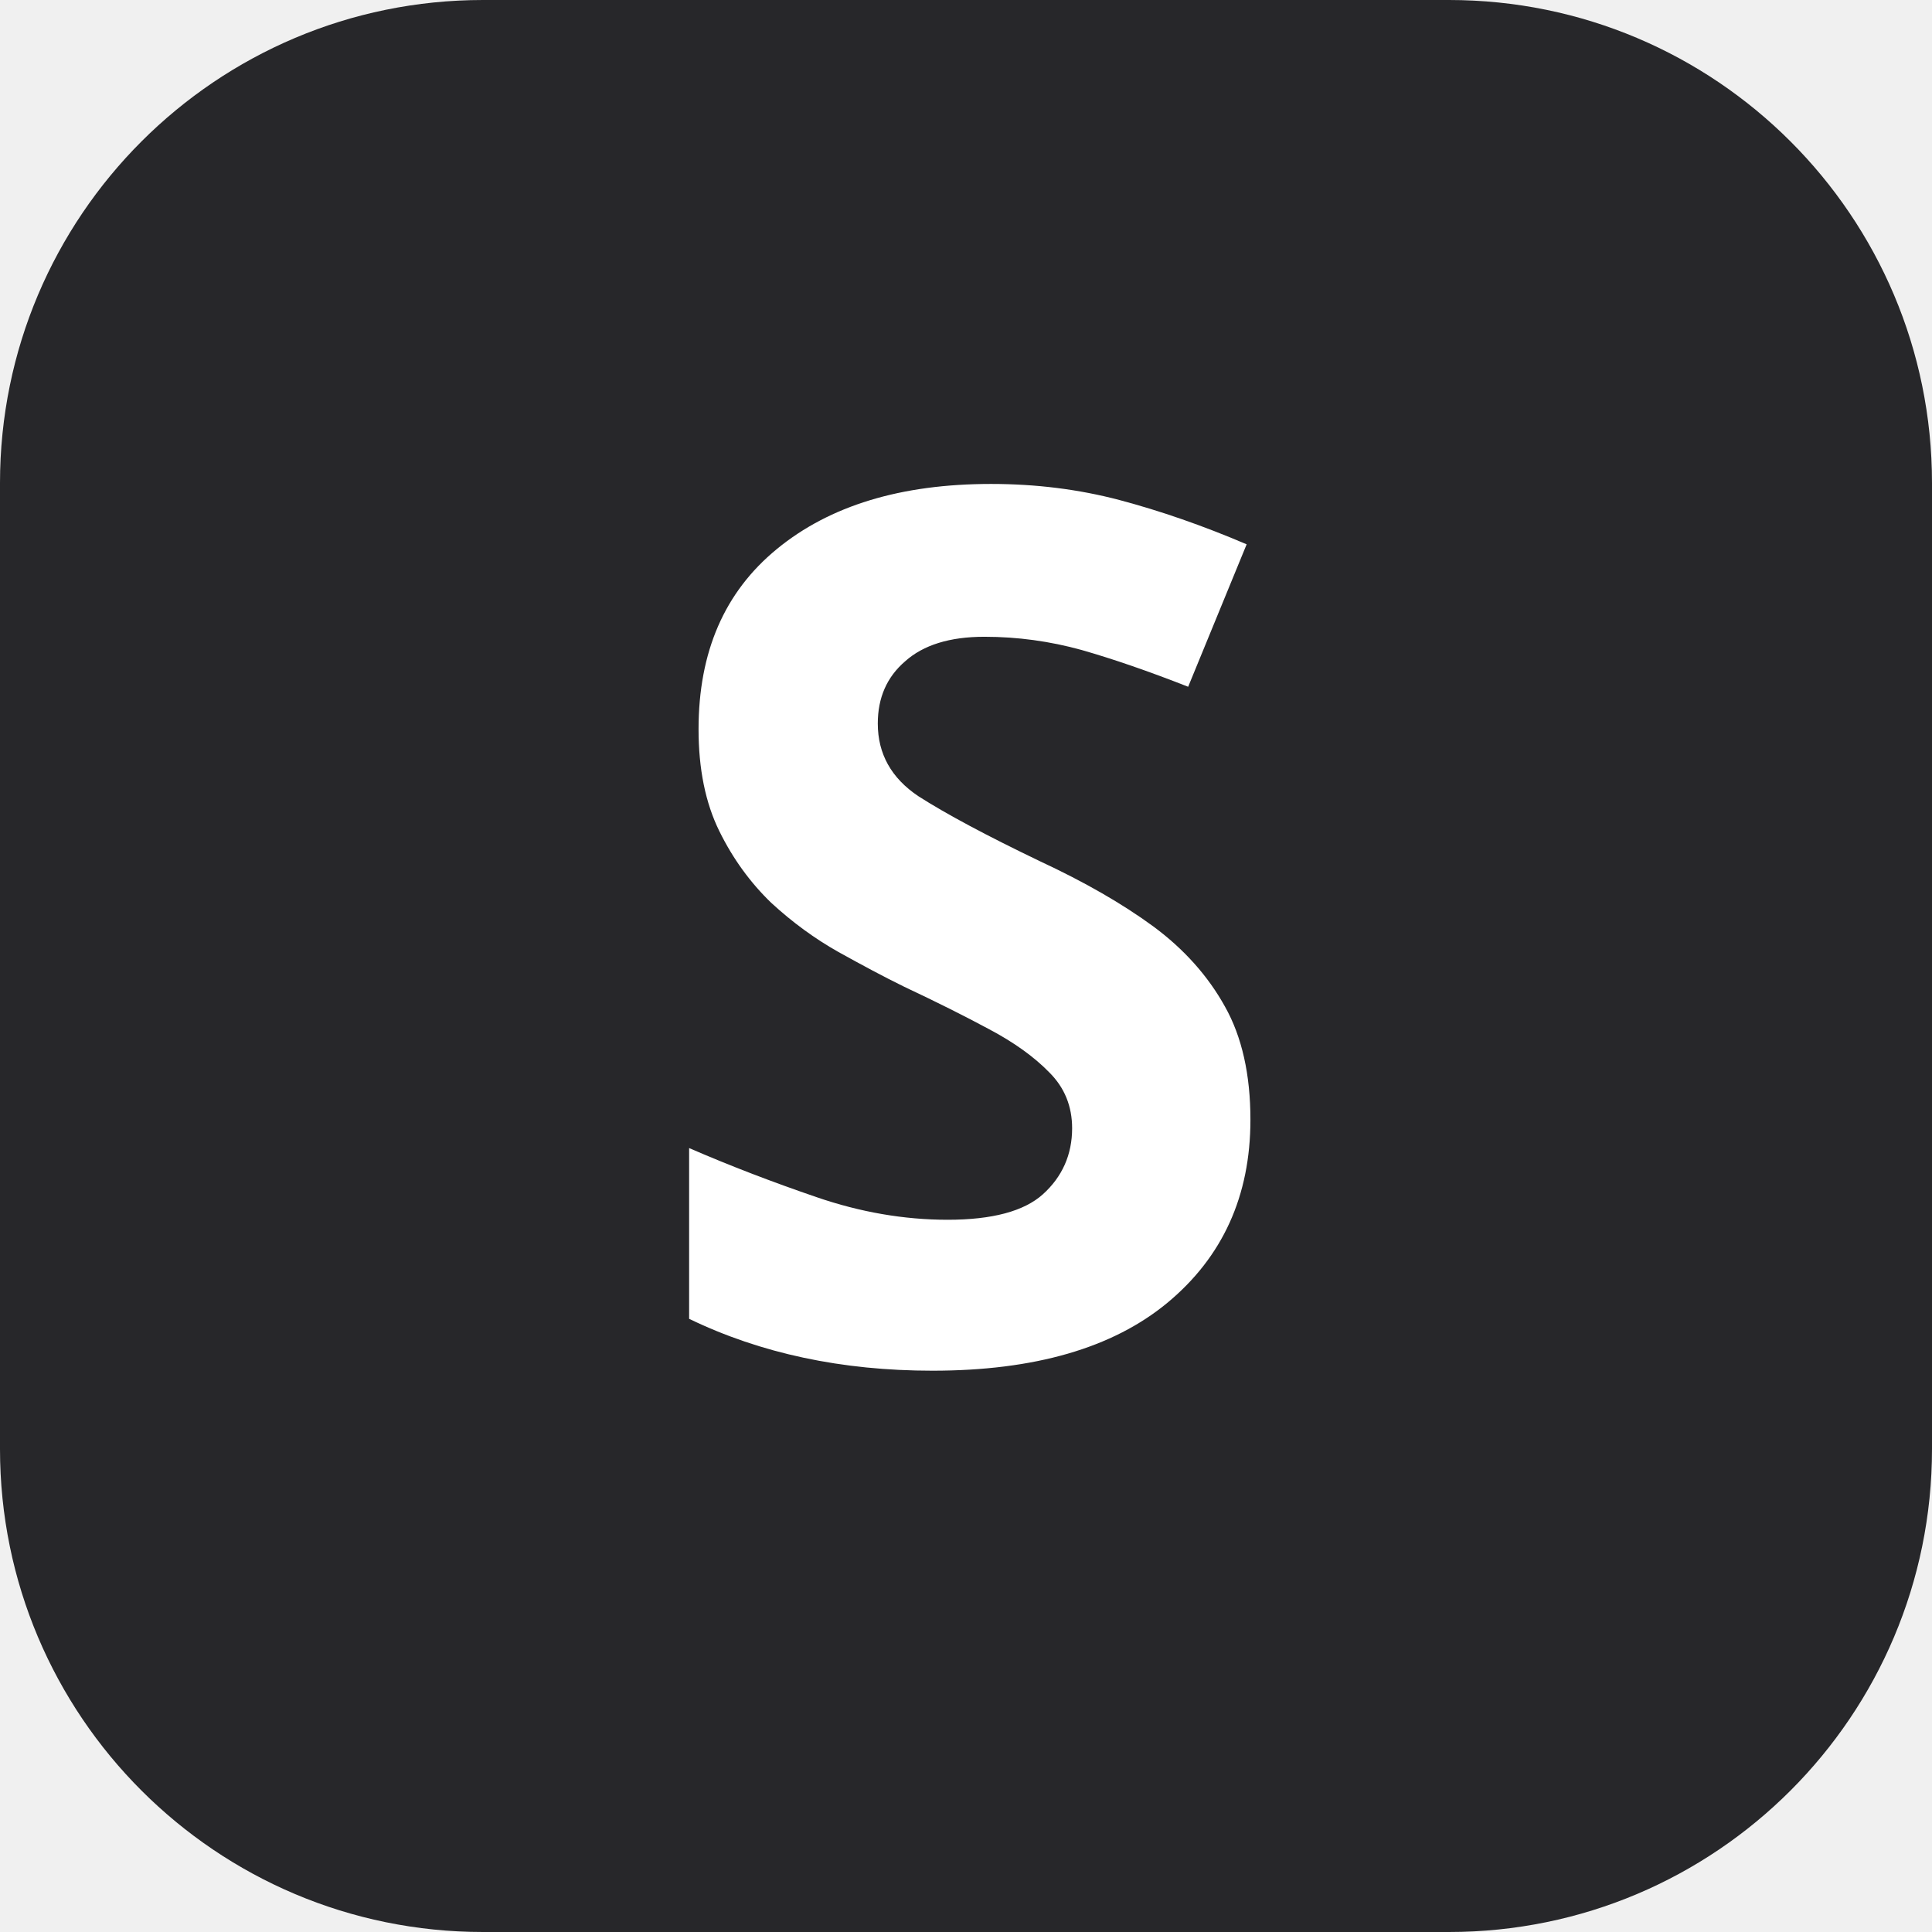
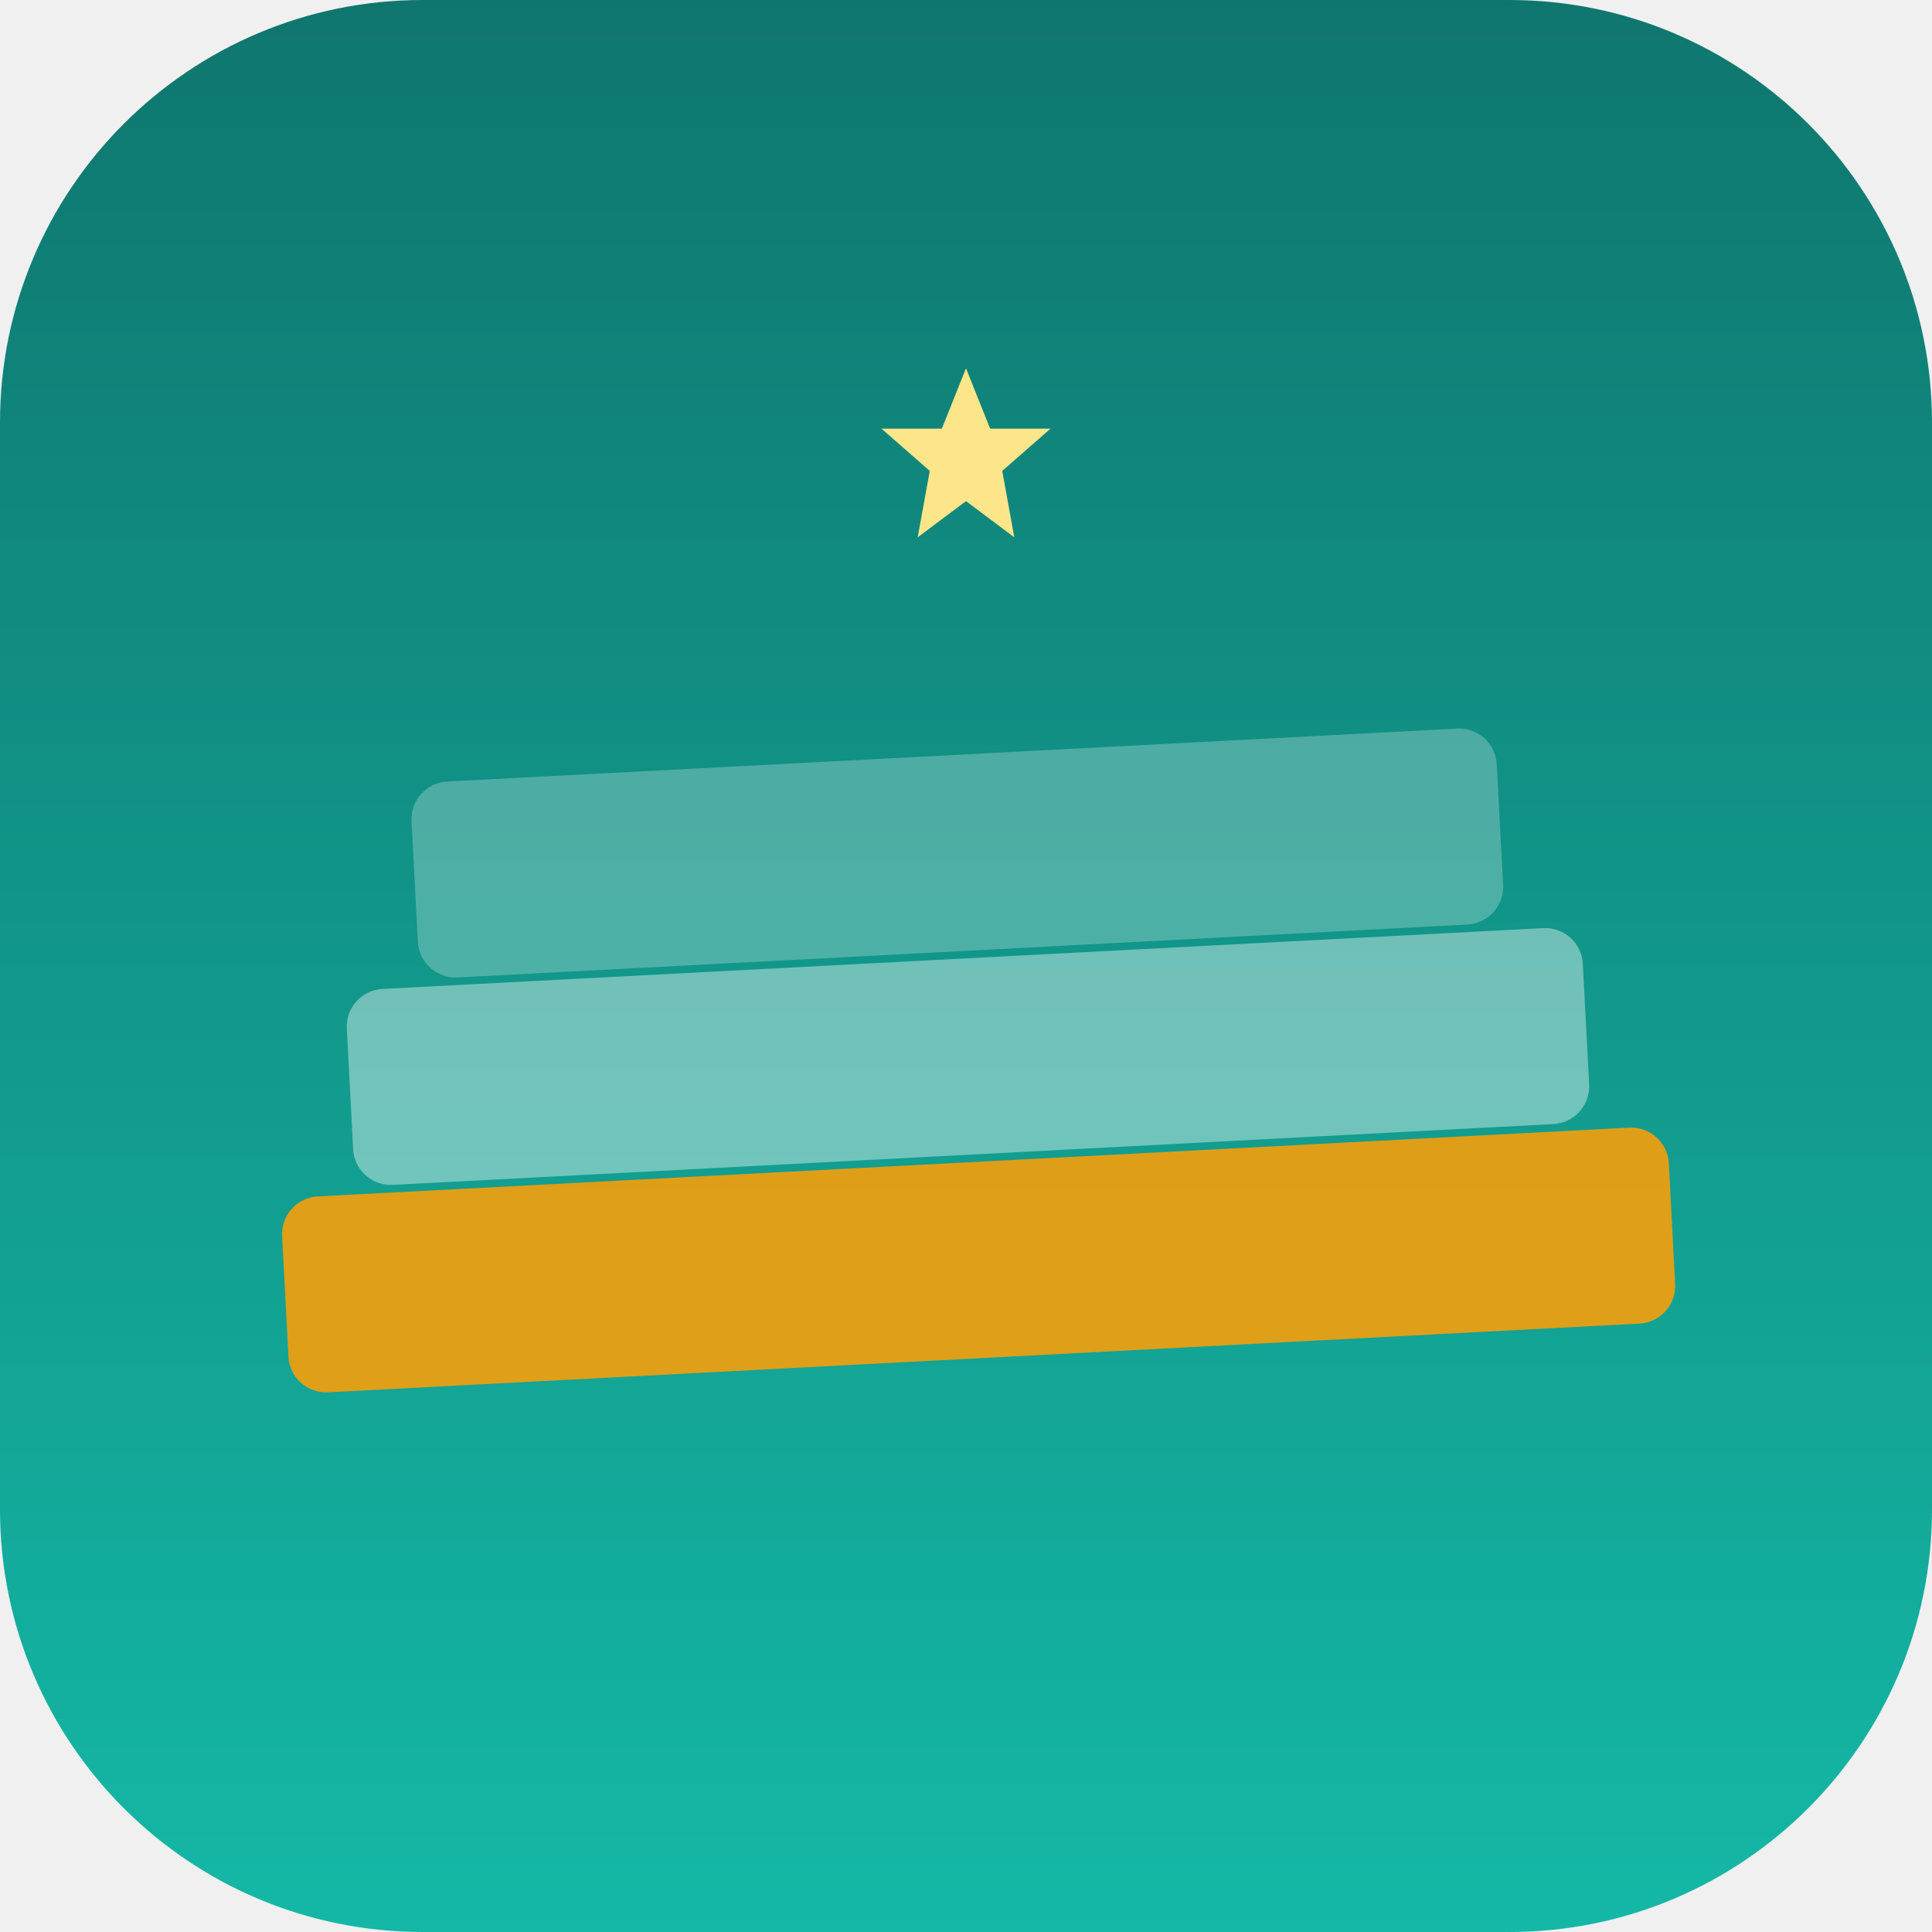
- <svg xmlns="http://www.w3.org/2000/svg" viewBox="0 0 32 32">
-   <rect width="32" height="32" rx="8" fill="#27272a" />
-   <text x="16" y="22.5" font-family="system-ui,sans-serif" font-size="20" font-weight="700" fill="#ffffff" text-anchor="middle">S</text>
+ <svg xmlns="http://www.w3.org/2000/svg" viewBox="0 0 512 512">
+   <defs>
+     <linearGradient id="tg" x1="0" y1="0" x2="0" y2="1">
+       <stop offset="0%" stop-color="#0f766e" />
+       <stop offset="100%" stop-color="#14b8a6" />
+     </linearGradient>
+   </defs>
+   <rect width="512" height="512" rx="112" fill="url(#tg)" />
+   <g transform="translate(256, 270) rotate(-3) translate(-256, -270)">
+     <rect x="72" y="308" width="368" height="52" rx="10" fill="#F59E0B" opacity="0.9" />
+     <rect x="92" y="254" width="328" height="52" rx="10" fill="rgba(255,255,255,0.4)" />
+     <rect x="112" y="200" width="288" height="52" rx="10" fill="rgba(255,255,255,0.25)" />
+   </g>
+   <g fill="#FDE68A">
+     <polygon points="0,-14 4,-4 14,-4 6,3 8,14 0,8 -8,14 -6,3 -14,-4 -4,-4" transform="translate(256, 120) scale(1.6)" />
+   </g>
</svg>
